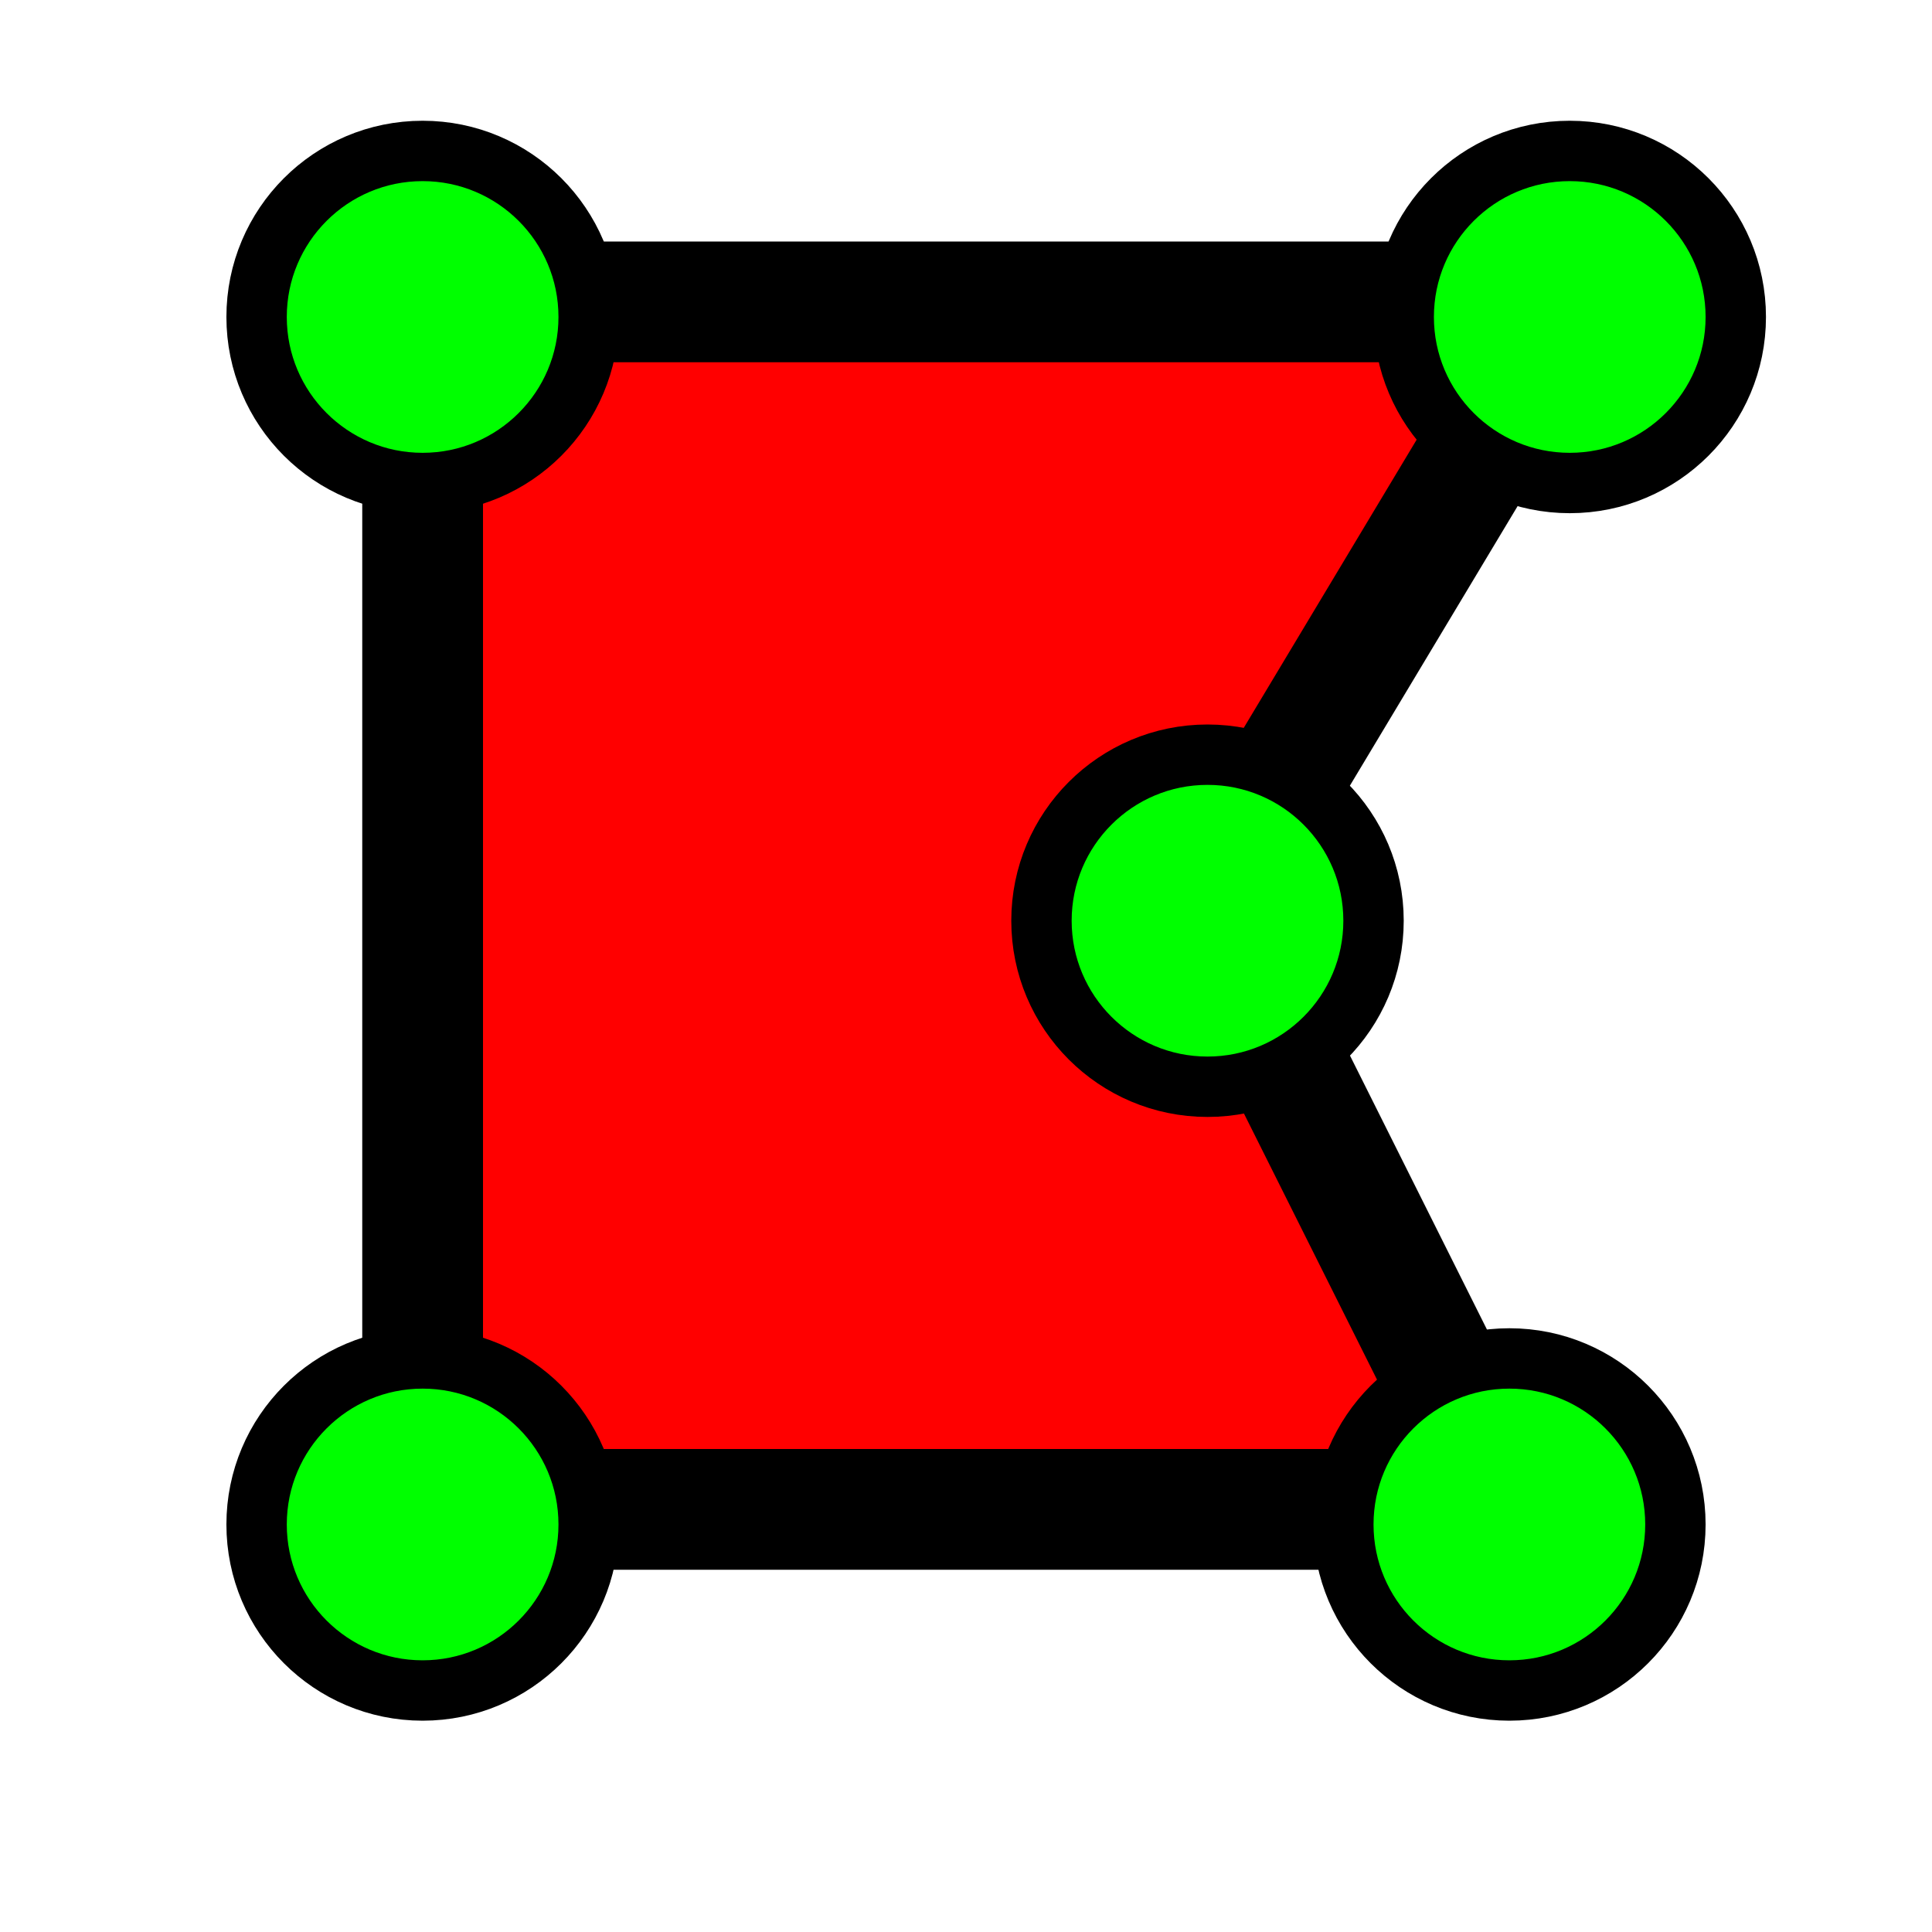
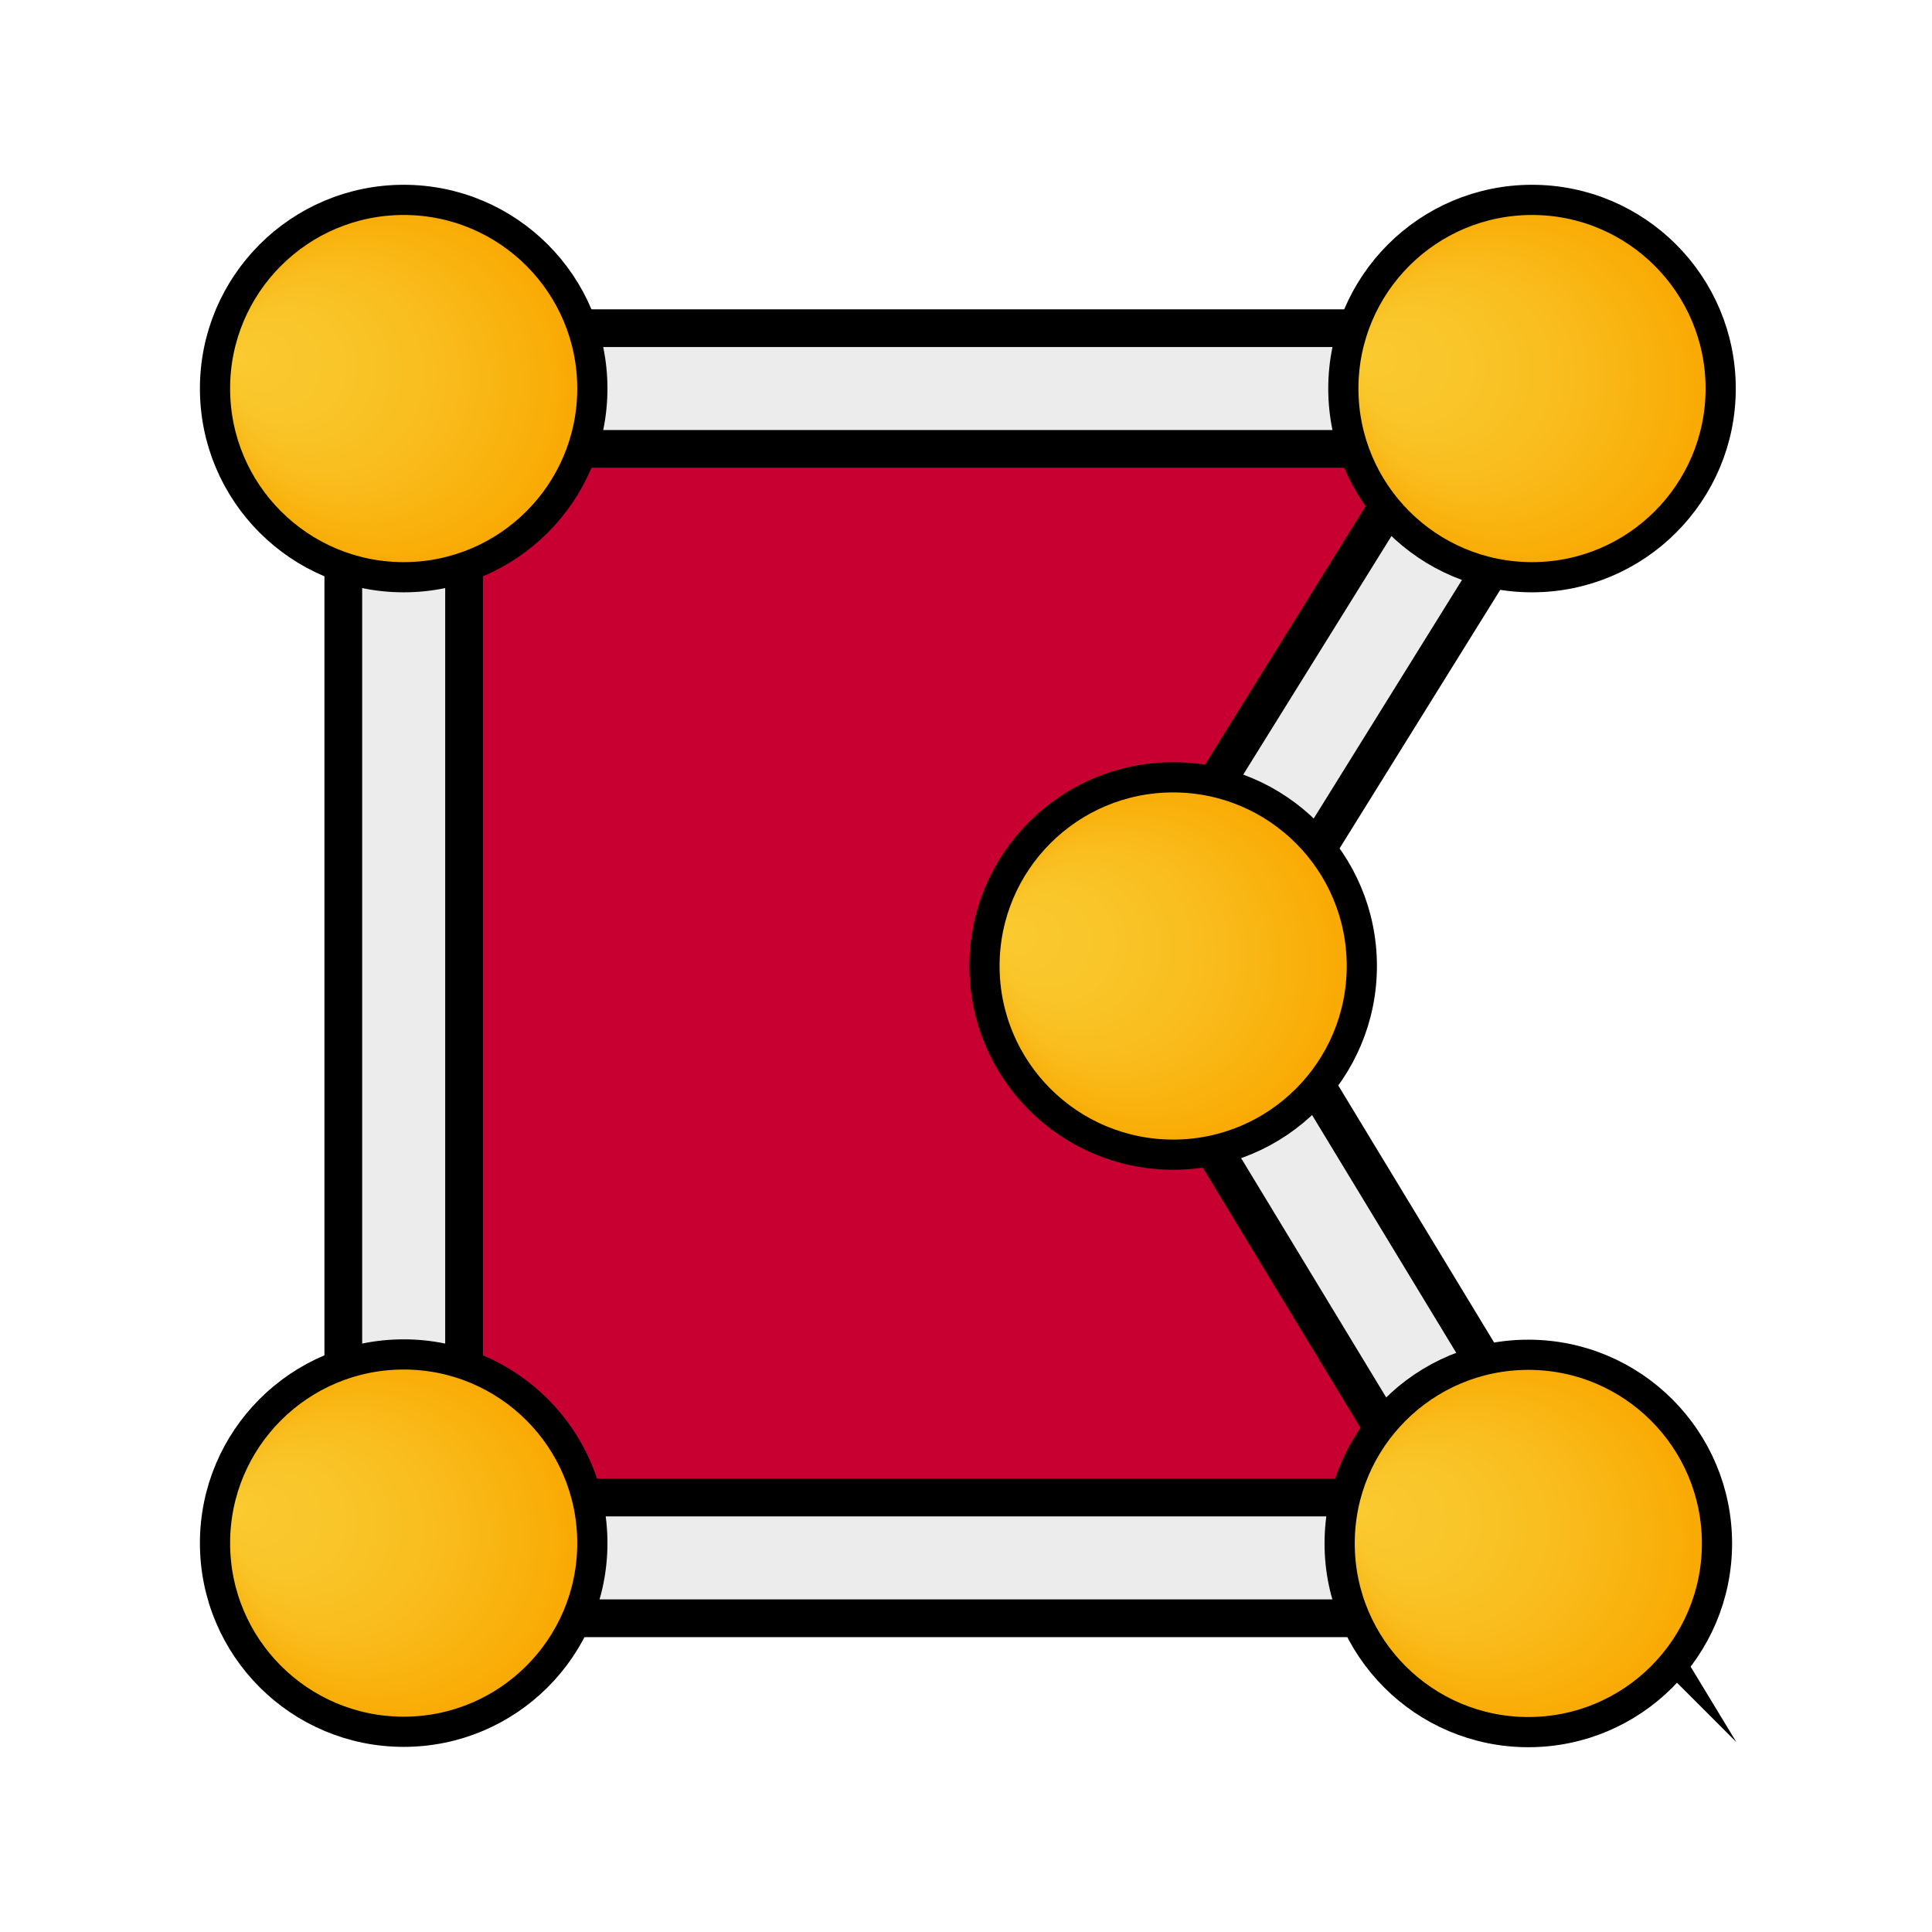
- <svg xmlns="http://www.w3.org/2000/svg" width="32px" height="32px" id="svg3797" version="1.1">
-   <defs id="defs3799" />
-   <g id="layer1">
-     <path style="fill:#ff0000;fill-opacity:1;stroke:#000000;stroke-width:2;stroke-linecap:butt;stroke-linejoin:miter;stroke-miterlimit:4;stroke-opacity:1;stroke-dasharray:none" d="M 7,25 25,25 20,15 26,5 7,5 z" id="path3790" />
-     <path style="fill:#00ff00;fill-opacity:1;stroke:#000000;stroke-width:2.182;stroke-miterlimit:4;stroke-opacity:1;stroke-dasharray:none" id="path3807-0-1" d="M 17,22 A 6,6 0 1 1 5,22 6,6 0 1 1 17,22 z" transform="matrix(0.4583333,0,0,0.4583333,1.958334,15.16667)" />
-     <path style="fill:#00ff00;fill-opacity:1;stroke:#000000;stroke-width:2.182;stroke-miterlimit:4;stroke-opacity:1;stroke-dasharray:none" id="path3807-0-7" d="M 17,22 A 6,6 0 1 1 5,22 6,6 0 1 1 17,22 z" transform="matrix(0.4583333,0,0,0.4583333,19.95833,15.16667)" />
-     <path style="fill:#00ff00;fill-opacity:1;stroke:#000000;stroke-width:2.182;stroke-miterlimit:4;stroke-opacity:1;stroke-dasharray:none" id="path3807-0-7-0" d="M 17,22 A 6,6 0 1 1 5,22 6,6 0 1 1 17,22 z" transform="matrix(0.4583333,0,0,0.4583333,1.958334,-4.833333)" />
-     <path style="fill:#00ff00;fill-opacity:1;stroke:#000000;stroke-width:2.182;stroke-miterlimit:4;stroke-opacity:1;stroke-dasharray:none" id="path3807-0-7-9" d="M 17,22 A 6,6 0 1 1 5,22 6,6 0 1 1 17,22 z" transform="matrix(0.4583333,0,0,0.4583333,20.95833,-4.833333)" />
-     <path style="fill:#00ff00;fill-opacity:1;stroke:#000000;stroke-width:2.182;stroke-miterlimit:4;stroke-opacity:1;stroke-dasharray:none" id="path3807-0-7-4" d="M 17,22 A 6,6 0 1 1 5,22 6,6 0 1 1 17,22 z" transform="matrix(0.4583333,0,0,0.4583333,14.95833,5.166667)" />
+ <svg xmlns="http://www.w3.org/2000/svg" xmlns:xlink="http://www.w3.org/1999/xlink" id="Ebene_2" data-name="Ebene 2" viewBox="0 0 512 512">
+   <defs>
+     <style>
+       .cls-1 {
+         fill: url(#Unbenannter_Verlauf_6);
+       }
+ 
+       .cls-1, .cls-2, .cls-3, .cls-4, .cls-5, .cls-6 {
+         stroke: #000;
+         stroke-miterlimit: 10;
+       }
+ 
+       .cls-1, .cls-2, .cls-3, .cls-4, .cls-6 {
+         stroke-width: 8px;
+       }
+ 
+       .cls-7 {
+         fill: none;
+       }
+ 
+       .cls-7, .cls-8 {
+         stroke-width: 0px;
+       }
+ 
+       .cls-8 {
+         fill: #c80032;
+       }
+ 
+       .cls-2 {
+         fill: url(#Unbenannter_Verlauf_6-2);
+       }
+ 
+       .cls-3 {
+         fill: url(#Unbenannter_Verlauf_6-5);
+       }
+ 
+       .cls-4 {
+         fill: url(#Unbenannter_Verlauf_6-3);
+       }
+ 
+       .cls-5 {
+         fill: #ececec;
+         stroke-width: 10px;
+       }
+ 
+       .cls-6 {
+         fill: url(#Unbenannter_Verlauf_6-4);
+       }
+     </style>
+     <radialGradient id="Unbenannter_Verlauf_6" data-name="Unbenannter Verlauf 6" cx="106.98" cy="102.97" fx="61.52" fy="94.14" r="50" gradientUnits="userSpaceOnUse">
+       <stop offset="0" stop-color="#faca30" />
+       <stop offset=".27" stop-color="#f9c62a" />
+       <stop offset=".61" stop-color="#f9bb1b" />
+       <stop offset=".98" stop-color="#f9a901" />
+       <stop offset="1" stop-color="#f9a800" />
+     </radialGradient>
+     <radialGradient id="Unbenannter_Verlauf_6-2" data-name="Unbenannter Verlauf 6" cx="406" fx="360.54" xlink:href="#Unbenannter_Verlauf_6" />
+     <radialGradient id="Unbenannter_Verlauf_6-3" data-name="Unbenannter Verlauf 6" cx="310.9" cy="256" fx="265.44" fy="247.17" xlink:href="#Unbenannter_Verlauf_6" />
+     <radialGradient id="Unbenannter_Verlauf_6-4" data-name="Unbenannter Verlauf 6" cx="405.02" cy="409.03" fx="359.56" fy="400.21" r="50" xlink:href="#Unbenannter_Verlauf_6" />
+     <radialGradient id="Unbenannter_Verlauf_6-5" data-name="Unbenannter Verlauf 6" cx="106.98" cy="408.94" fx="61.52" fy="400.12" xlink:href="#Unbenannter_Verlauf_6" />
+   </defs>
+   <g id="measurements">
+     <g id="area">
+       <g>
+         <polygon class="cls-8" points="106.98 102.97 406 102.97 310.9 256 406 412.86 106.98 412.86 106.98 102.97" />
+         <path class="cls-5" d="M434.41,428.86H90.98V86.97h343.8l-105.1,169.14,104.74,172.76ZM122.98,396.86h254.61l-85.46-140.97,85.09-136.93H122.98v277.9Z" />
+       </g>
+       <circle class="cls-1" cx="106.98" cy="102.97" r="50" />
+       <circle class="cls-2" cx="406" cy="102.97" r="50" />
+       <circle class="cls-4" cx="310.9" cy="256" r="50" />
+       <circle class="cls-6" cx="405.02" cy="409.03" r="50" />
+       <circle class="cls-3" cx="106.98" cy="408.94" r="50" />
+     </g>
+   </g>
+   <g id="frame">
+     <rect class="cls-7" width="512" height="512" />
  </g>
</svg>
